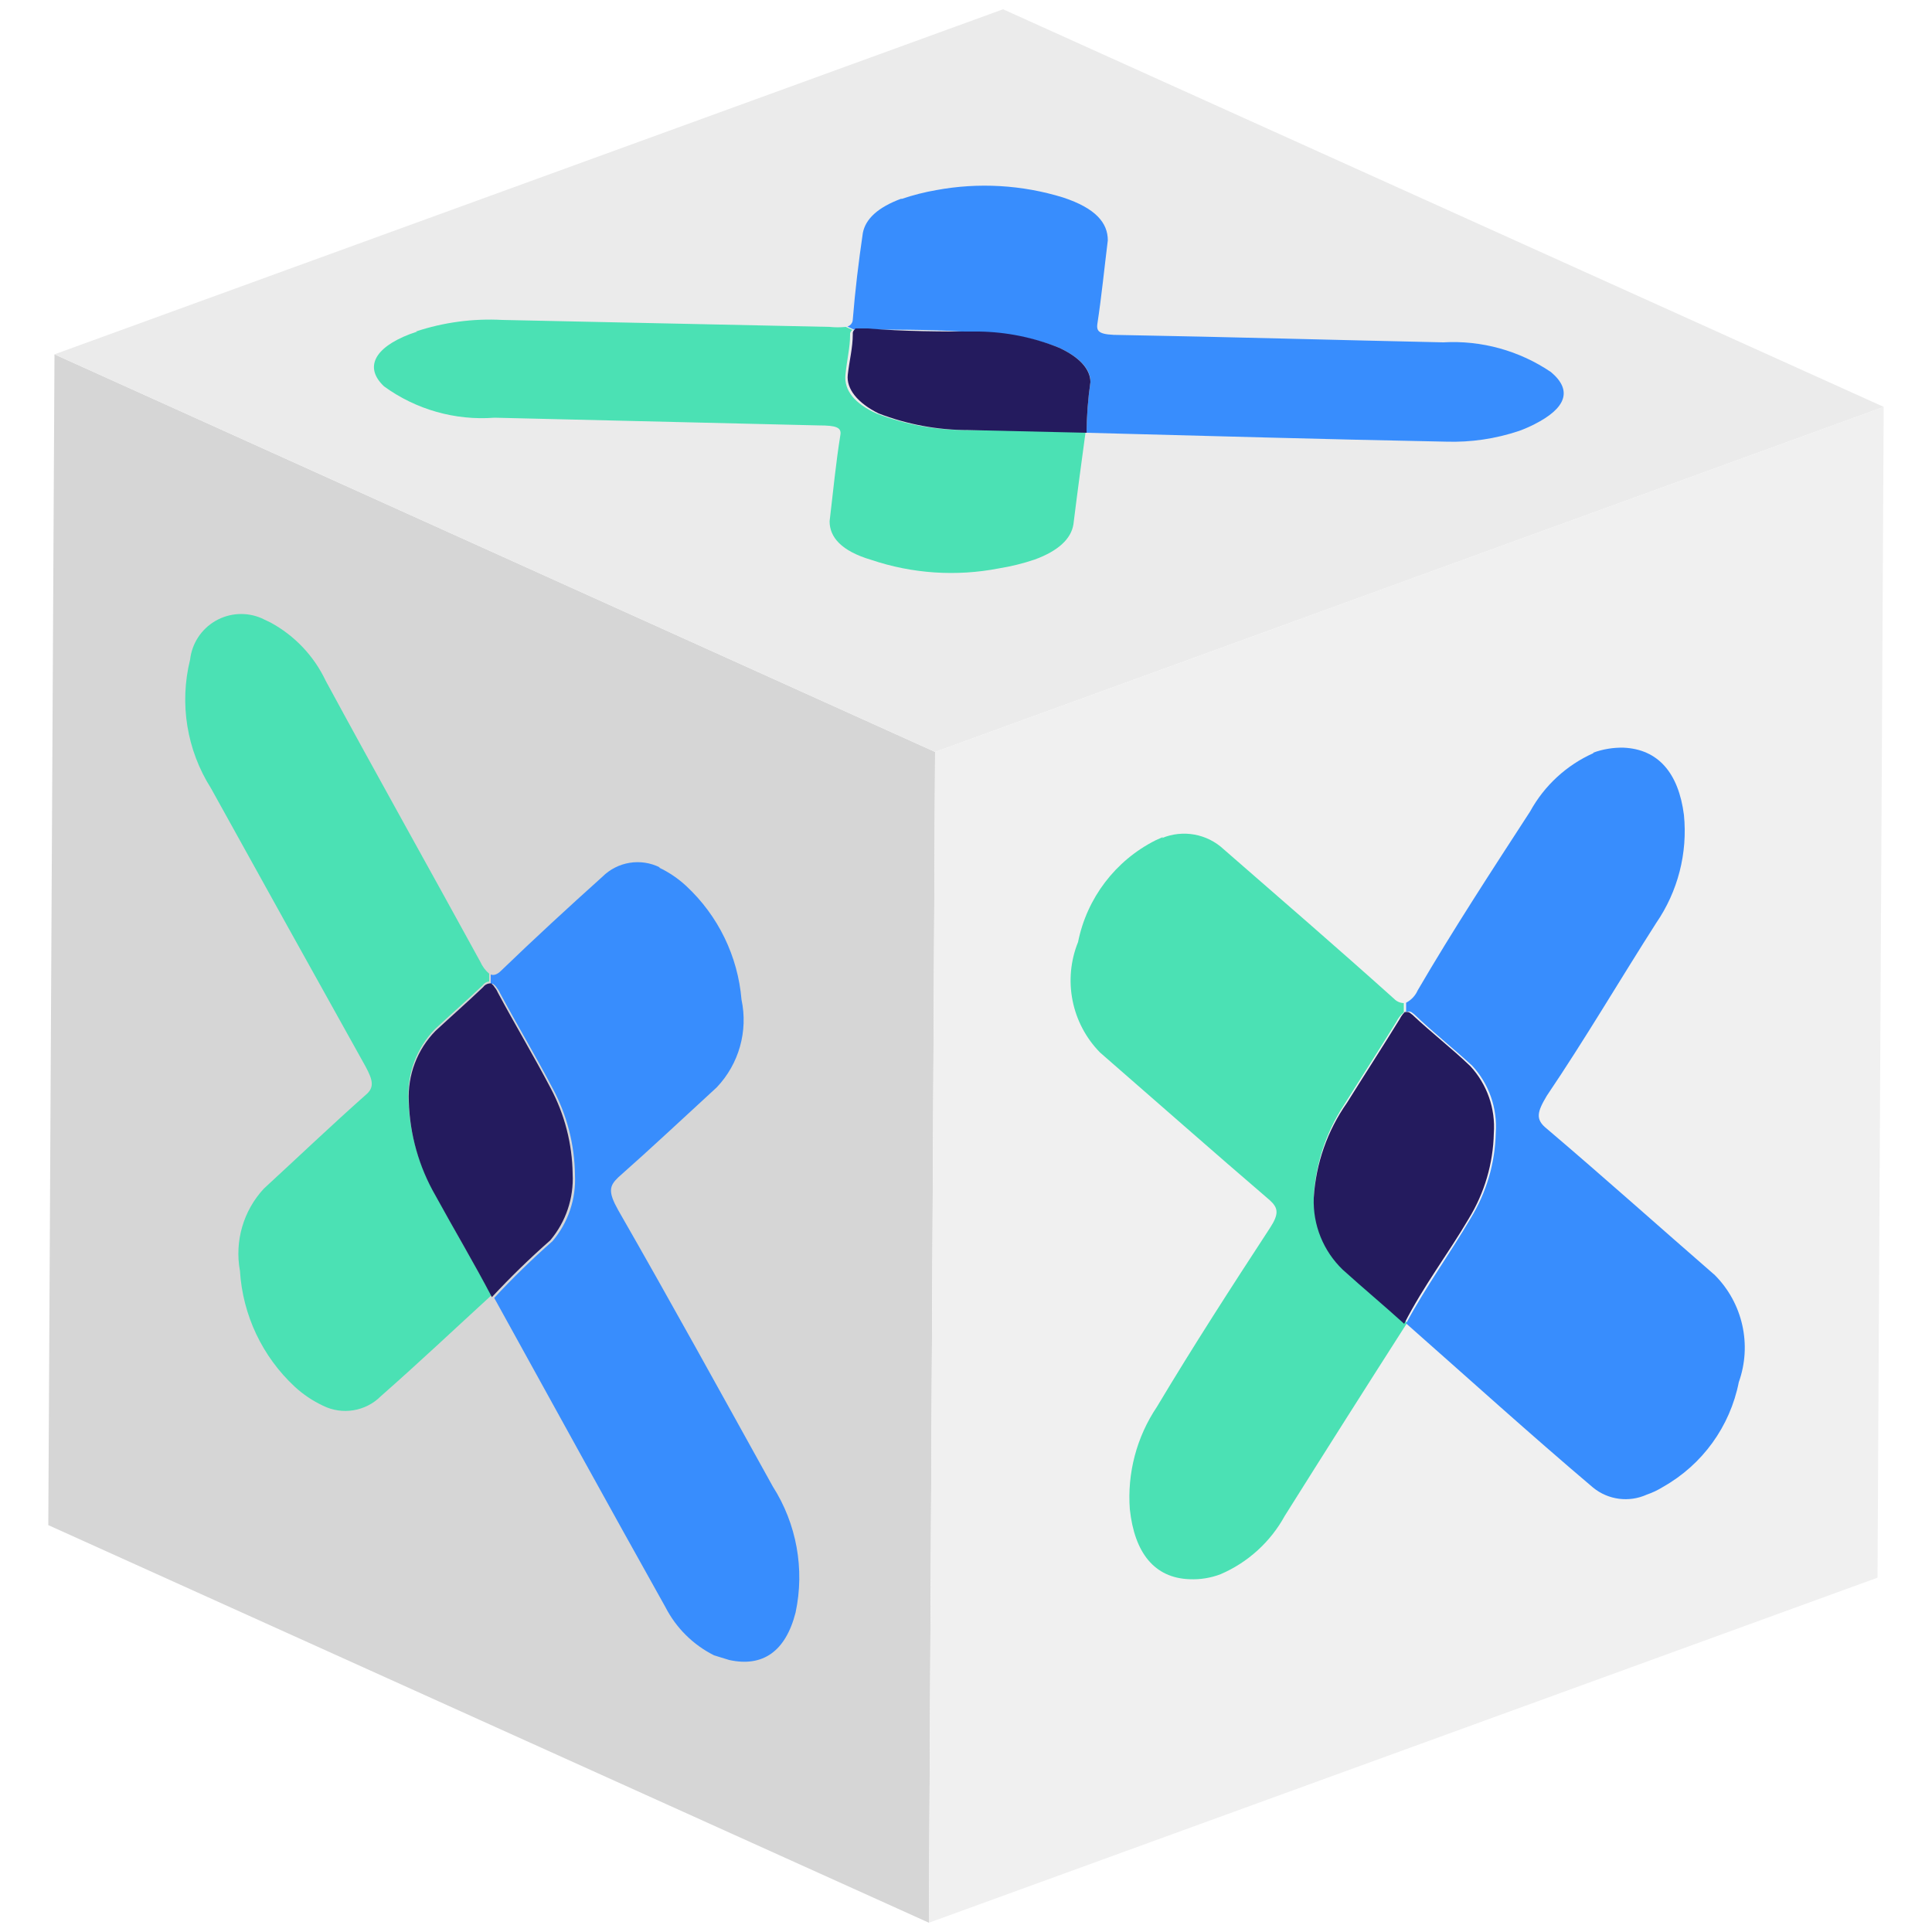
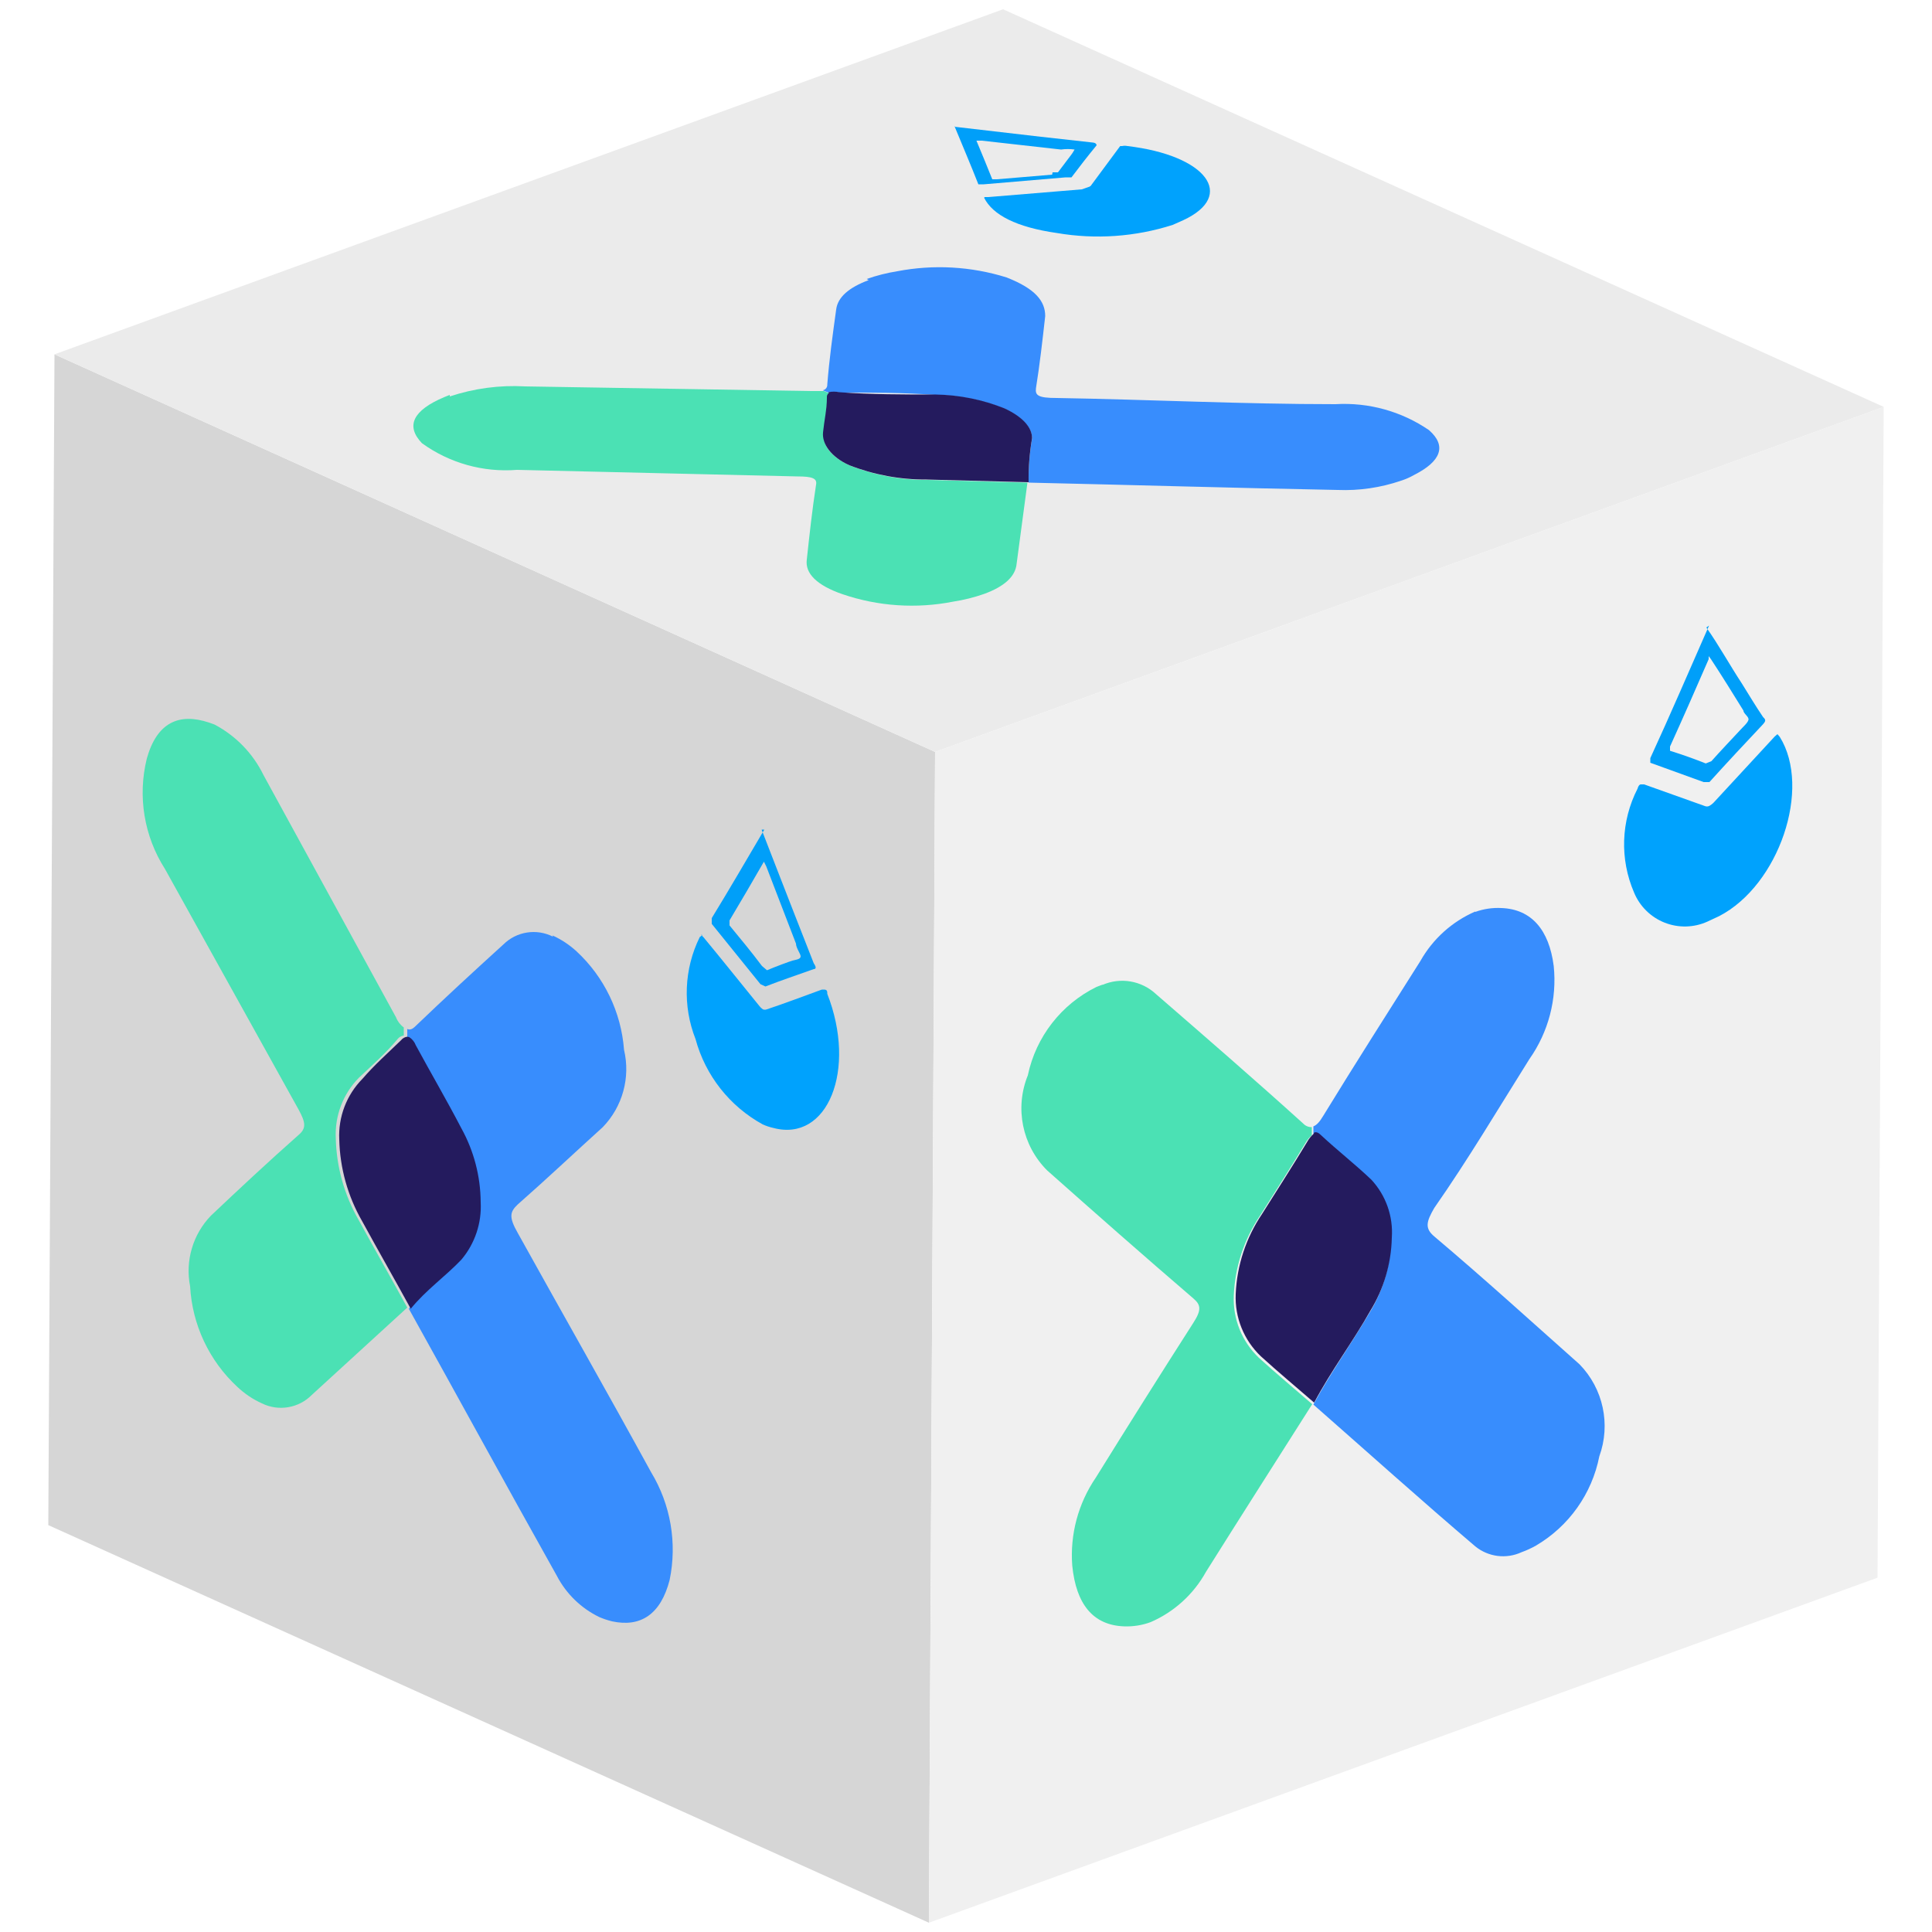
<svg xmlns="http://www.w3.org/2000/svg" id="Capa_1" data-name="Capa 1" width="50" height="50" viewBox="0 0 50 50">
  <defs>
    <clipPath id="clip-path">
      <polygon points="24.04 49.76 1.25 39.47 1.41 9.17 24.2 19.46 24.04 49.76" fill="none" />
    </clipPath>
    <clipPath id="clip-path-2">
      <polygon points="24.2 19.46 1.41 9.17 25.96 0.24 48.75 10.53 24.2 19.46" fill="none" />
    </clipPath>
    <clipPath id="clip-path-3">
      <polygon points="48.75 10.53 48.59 40.83 24.04 49.76 24.2 19.46 48.75 10.53" fill="none" />
    </clipPath>
  </defs>
  <g id="Figment_lido">
    <g style="isolation: isolate">
      <g>
        <polygon points="24.04 49.76 1.25 39.47 1.41 9.17 24.2 19.46 24.04 49.76" fill="#d6d6d6" />
        <g style="isolation: isolate">
          <g clip-path="url(#clip-path)">
            <g>
-               <path d="M7,16.11,6.77,16a1.33,1.33,0,0,0-1.85,1.07,4.29,4.29,0,0,0,.54,3.33c1.33,2.4,2.66,4.8,4,7.2.2.37.23.55,0,.74-.89.79-1.75,1.61-2.63,2.42a2.47,2.47,0,0,0-.62,2.13,4.47,4.47,0,0,0,1.42,3,2.91,2.91,0,0,0,.73.49,1.3,1.3,0,0,0,1.5-.25c1-.88,1.91-1.74,2.86-2.61-.48-.88-1-1.75-1.46-2.63a5.18,5.18,0,0,1-.69-2.44,2.43,2.43,0,0,1,.69-1.82c.41-.38.82-.74,1.23-1.13a.24.24,0,0,1,.17-.1V25.2a.89.89,0,0,1-.23-.31c-1.33-2.43-2.69-4.85-4-7.27A3.34,3.34,0,0,0,7,16.11" fill="#4be1b4" />
-               <path d="M17.08,22.45a1.29,1.29,0,0,0-1.49.24c-.88.79-1.76,1.6-2.62,2.43-.1.1-.19.13-.27.1l0,0v.24h.05a.28.28,0,0,1,.11.11.49.49,0,0,1,.08.13c.45.84.93,1.64,1.37,2.48a4.85,4.85,0,0,1,.57,2.22,2.47,2.47,0,0,1-.58,1.72,20.84,20.84,0,0,0-1.51,1.47c1.47,2.66,2.94,5.34,4.43,8a2.85,2.85,0,0,0,1.26,1.25l.39.12c.86.19,1.46-.21,1.72-1.23A4.37,4.37,0,0,0,20,38.47c-1.32-2.38-2.64-4.78-4-7.15-.27-.48-.23-.63,0-.85.86-.76,1.7-1.55,2.55-2.33a2.53,2.53,0,0,0,.64-2.27,4.53,4.53,0,0,0-1.43-2.94,2.78,2.78,0,0,0-.71-.48" fill="#388dfd" />
-               <path d="M12.72,25.45h-.05a.24.24,0,0,0-.17.1c-.41.39-.82.75-1.23,1.13a2.43,2.43,0,0,0-.69,1.82,5.18,5.18,0,0,0,.69,2.44c.48.88,1,1.75,1.46,2.63l0,0a20.84,20.84,0,0,1,1.51-1.47,2.47,2.47,0,0,0,.58-1.72,4.85,4.85,0,0,0-.57-2.22c-.44-.84-.92-1.64-1.37-2.48a.49.49,0,0,0-.08-.13.28.28,0,0,0-.11-.11" fill="#241b5e" />
+               <path d="M5.55,18.75l-.14-.05c-.78-.26-1.35,0-1.61.93a3.67,3.67,0,0,0,.47,2.86Q6,25.61,7.73,28.72c.18.33.2.48,0,.65-.77.68-1.52,1.38-2.27,2.09a2.06,2.06,0,0,0-.54,1.83,3.83,3.83,0,0,0,1.22,2.6,2.32,2.32,0,0,0,.64.43,1.12,1.12,0,0,0,1.29-.22l2.47-2.26c-.41-.75-.84-1.5-1.26-2.27a4.45,4.45,0,0,1-.59-2.11,2.09,2.09,0,0,1,.6-1.57c.35-.33.71-.65,1-1a.24.24,0,0,1,.16-.09v-.21a.58.58,0,0,1-.2-.26L6.82,20.06a2.93,2.93,0,0,0-1.27-1.31" fill="#4be1b4" />
+               <path d="M14.31,24.24a1.11,1.11,0,0,0-1.28.2c-.76.69-1.52,1.39-2.27,2.11-.09.09-.15.11-.22.08l0,0v.21h0a.43.43,0,0,1,.17.21c.39.72.8,1.42,1.18,2.15a4,4,0,0,1,.5,1.91,2.13,2.13,0,0,1-.5,1.49c-.42.44-.91.78-1.31,1.27,1.28,2.3,2.54,4.61,3.83,6.91a2.44,2.44,0,0,0,1.1,1.07,2.13,2.13,0,0,0,.33.11c.74.16,1.26-.18,1.49-1.07a3.87,3.87,0,0,0-.48-2.79C15.7,36,14.56,34,13.4,31.91c-.24-.42-.2-.55,0-.74.74-.65,1.47-1.34,2.2-2a2.16,2.16,0,0,0,.55-2,3.87,3.87,0,0,0-1.23-2.55,2.37,2.37,0,0,0-.62-.41" fill="#388dfd" />
+               <path d="M10.54,26.83h0a.24.24,0,0,0-.16.09c-.34.33-.7.65-1,1a2.09,2.09,0,0,0-.6,1.57,4.45,4.45,0,0,0,.59,2.11c.42.77.85,1.52,1.26,2.27l0,0c.4-.49.89-.83,1.31-1.27a2.13,2.13,0,0,0,.5-1.49,4,4,0,0,0-.5-1.91c-.38-.73-.79-1.43-1.18-2.15a.43.43,0,0,0-.17-.21" fill="#241b5e" />
+               <path d="M18.18,24.2s0,0-.07.05A3.26,3.26,0,0,0,18,26.89a3.59,3.59,0,0,0,1.74,2.21,1.43,1.43,0,0,0,.27.09c1.41.38,2.17-1.5,1.4-3.47,0-.06,0-.1-.07-.11h-.07c-.47.17-.94.35-1.42.51a.14.14,0,0,1-.11,0,.46.46,0,0,1-.1-.1c-.48-.59-.95-1.18-1.43-1.76l-.07-.07" fill="#00a2fd" />
+               <path d="M19.72,25c-.27-.36-.56-.71-.84-1.05l0-.13c.3-.5.59-1,.89-1.52l0,0,.06.12.77,2c0,.12.13.27.12.34s-.14.08-.21.1-.45.16-.66.25L19.72,25m.06-3.53c-.46.78-.9,1.54-1.36,2.29l0,.15,1.26,1.56.13.06c.41-.16.83-.3,1.25-.45.06,0,.07-.05,0-.15l-.51-1.3c-.28-.71-.55-1.42-.84-2.16" fill="#009ff9" />
            </g>
          </g>
        </g>
      </g>
      <g>
        <polygon points="24.2 19.46 1.41 9.17 25.96 0.24 48.75 10.53 24.2 19.46" fill="#ebebeb" />
        <g style="isolation: isolate">
          <g clip-path="url(#clip-path-2)">
            <g>
-               <path d="M10.8,8.58l-.2.07C9.69,9,9.42,9.51,9.94,10a4.31,4.31,0,0,0,2.86.81l8.4.2c.43,0,.58.05.55.24-.12.74-.19,1.49-.28,2.24,0,.41.3.77,1.08,1a6.47,6.47,0,0,0,3.3.22,5.74,5.74,0,0,0,.93-.23c.6-.22.94-.53,1-.91.1-.81.21-1.62.32-2.43L25,11.13a6.43,6.43,0,0,1-2.32-.43c-.55-.25-.84-.59-.8-1S22,9,22,8.67a.13.13,0,0,1,.06-.13l-.17-.08a2.05,2.05,0,0,1-.42,0L13,8.28a6.08,6.08,0,0,0-2.24.3" fill="#4be1b4" />
-               <path d="M23.33,5.14c-.6.22-.93.52-1,.89-.11.75-.2,1.49-.26,2.24a.19.19,0,0,1-.14.18h0l.17.08,0,0,.17,0h.15c1,0,1.93,0,2.89.08A5.77,5.77,0,0,1,27.41,9c.52.24.82.55.81.89a9.63,9.63,0,0,0-.1,1.31c3.09.08,6.2.17,9.3.23a5.4,5.4,0,0,0,1.9-.28,3.52,3.52,0,0,0,.39-.17c.81-.41,1-.87.43-1.35a4.51,4.51,0,0,0-2.79-.77c-2.78-.06-5.56-.14-8.34-.19-.56,0-.64-.08-.61-.29.11-.72.18-1.44.27-2.16,0-.45-.31-.83-1.16-1.11a6.89,6.89,0,0,0-3.28-.19,5.88,5.88,0,0,0-.9.23" fill="#388dfd" />
-               <path d="M22.13,8.52l0,0a.13.13,0,0,0-.06.13c0,.35-.09.69-.13,1.05s.25.73.8,1a6.43,6.43,0,0,0,2.32.43l3.06.07h0a9.63,9.63,0,0,1,.1-1.31c0-.34-.29-.65-.81-.89a5.77,5.77,0,0,0-2.07-.42c-1,0-1.92,0-2.89-.08H22.3l-.17,0" fill="#241b5e" />
+               <path d="M11.64,10.22l-.15.06c-.8.34-1,.74-.57,1.19a3.7,3.7,0,0,0,2.46.69l7.26.17c.38,0,.51.05.48.21-.1.65-.17,1.29-.24,1.94-.05.36.26.67.93.9a5.55,5.55,0,0,0,2.86.19,4.44,4.44,0,0,0,.8-.2c.52-.19.81-.45.84-.78.09-.7.19-1.4.28-2.1L24,12.42a5.41,5.41,0,0,1-2-.37c-.47-.21-.72-.51-.68-.85s.07-.6.1-.9a.13.13,0,0,1,.05-.12l-.15-.06-.35,0L13.59,10a5.24,5.24,0,0,0-1.95.26" fill="#4be1b4" />
+               <path d="M22.48,7.25c-.51.19-.8.44-.84.76-.09.65-.18,1.3-.23,1.94a.14.14,0,0,1-.12.15l0,0,.15.06h0a.69.69,0,0,1,.28,0c.83,0,1.66,0,2.49.06a5,5,0,0,1,1.79.36c.45.21.71.48.71.77a6.26,6.26,0,0,0-.09,1.14c2.68.06,5.36.14,8,.19a4.5,4.5,0,0,0,1.64-.24,1.75,1.75,0,0,0,.34-.15c.69-.35.85-.75.38-1.16a3.88,3.88,0,0,0-2.42-.67c-2.41,0-4.81-.12-7.21-.16-.49,0-.56-.07-.54-.25.1-.62.17-1.25.24-1.87,0-.39-.26-.71-1-1a5.81,5.81,0,0,0-2.83-.16,4.53,4.53,0,0,0-.79.2" fill="#388dfd" />
+               <path d="M21.45,10.17h0a.13.13,0,0,0-.05.12c0,.3-.07.6-.1.9s.21.64.68.85a5.41,5.41,0,0,0,2,.37l2.64.07h0a6.26,6.26,0,0,1,.09-1.14c0-.29-.26-.56-.71-.77a5,5,0,0,0-1.79-.36c-.83,0-1.66,0-2.49-.06a.69.69,0,0,0-.28,0" fill="#241b5e" />
+               <path d="M25.47,5.12s0,0,0,0c.22.44.83.76,1.88.91a6.33,6.33,0,0,0,3-.21l.27-.12c1.38-.64.6-1.68-1.44-1.92a.32.32,0,0,0-.14,0l-.05,0-.74,1a.12.12,0,0,1-.08.06L28,4.9l-2.42.2-.1,0" fill="#00a2fd" />
+               <path d="M27.23,4.52l-1.43.12-.12,0c-.13-.33-.27-.66-.41-1v0h.14l2.05.23a1.24,1.24,0,0,1,.35,0s-.05.09-.09.14l-.34.45-.14,0m-2.54-1.2c.21.51.42,1,.62,1.51l.14,0,2.12-.18.15,0c.21-.28.42-.55.65-.83,0,0,0-.06-.09-.07l-1.35-.15-2.24-.26" fill="#009ff9" />
            </g>
          </g>
        </g>
      </g>
      <g>
        <polygon points="48.75 10.53 48.59 40.83 24.04 49.76 24.2 19.46 48.75 10.53" fill="#f0f0f0" />
        <g style="isolation: isolate">
          <g clip-path="url(#clip-path-3)">
            <g>
-               <path d="M30.1,21.66l-.2.09a3.78,3.78,0,0,0-2,2.63,2.66,2.66,0,0,0,.57,2.86c1.46,1.27,2.92,2.56,4.39,3.82.22.2.25.35,0,.73-1,1.53-2,3.08-2.92,4.62a4.19,4.19,0,0,0-.7,2.65c.12,1.12.63,1.78,1.55,1.81a2,2,0,0,0,.8-.13,3.45,3.45,0,0,0,1.66-1.51q1.57-2.5,3.17-5c-.53-.48-1.07-.93-1.59-1.4A2.45,2.45,0,0,1,34,31a4.77,4.77,0,0,1,.78-2.4c.45-.72.91-1.43,1.36-2.16a.73.73,0,0,1,.19-.24v-.24a.36.36,0,0,1-.25-.11c-1.46-1.31-2.94-2.59-4.41-3.87a1.5,1.5,0,0,0-1.6-.29" fill="#4be1b4" />
-               <path d="M41.24,19.49A3.49,3.49,0,0,0,39.6,21c-1,1.54-2,3.07-2.91,4.63a.66.66,0,0,1-.3.32h0v.24l0,0a.2.2,0,0,1,.13,0l.08.06c.49.47,1,.87,1.5,1.33a2.32,2.32,0,0,1,.61,1.74,4.41,4.41,0,0,1-.65,2.21c-.54.92-1.16,1.77-1.67,2.72,1.61,1.42,3.21,2.87,4.84,4.25a1.33,1.33,0,0,0,1.39.18,2,2,0,0,0,.42-.2A4,4,0,0,0,45,35.77,2.66,2.66,0,0,0,44.38,33c-1.45-1.26-2.89-2.55-4.35-3.79-.3-.24-.25-.43,0-.85,1-1.48,1.89-3,2.83-4.47a4.2,4.2,0,0,0,.72-2.8c-.14-1.09-.67-1.7-1.56-1.74a2.15,2.15,0,0,0-.79.13" fill="#388dfd" />
-               <path d="M36.41,26.14l0,0a.73.73,0,0,0-.19.24c-.45.73-.91,1.44-1.36,2.16A4.77,4.77,0,0,0,34,31a2.45,2.45,0,0,0,.75,1.86c.52.47,1.06.92,1.59,1.4l0,0c.51-1,1.13-1.8,1.67-2.72a4.41,4.41,0,0,0,.65-2.21,2.32,2.32,0,0,0-.61-1.74c-.48-.46-1-.86-1.5-1.33l-.08-.06a.2.2,0,0,0-.13,0" fill="#241b5e" />
+               <path d="M28.54,25.48l-.16.06a3.31,3.31,0,0,0-1.78,2.29,2.27,2.27,0,0,0,.5,2.46c1.25,1.11,2.51,2.22,3.78,3.31.2.17.22.3,0,.64q-1.28,2-2.52,4a3.56,3.56,0,0,0-.61,2.28c.1,1,.54,1.54,1.34,1.57a1.79,1.79,0,0,0,.69-.11,3,3,0,0,0,1.43-1.3c.91-1.45,1.83-2.89,2.75-4.34-.46-.4-.93-.79-1.38-1.2a2.1,2.1,0,0,1-.65-1.61,4,4,0,0,1,.68-2.07c.39-.62.79-1.24,1.17-1.87a.8.8,0,0,1,.17-.21v-.21a.29.29,0,0,1-.22-.09c-1.26-1.14-2.53-2.24-3.81-3.35a1.28,1.28,0,0,0-1.39-.24" fill="#4be1b4" />
+               <path d="M38.18,23.59a3,3,0,0,0-1.42,1.28c-.84,1.33-1.69,2.66-2.51,4-.1.17-.18.25-.26.28h0v.21l0,0c.06,0,.11,0,.18.07.43.4.88.75,1.3,1.15a2,2,0,0,1,.53,1.5,3.77,3.77,0,0,1-.56,1.9c-.47.8-1,1.54-1.45,2.37,1.39,1.22,2.78,2.47,4.19,3.67a1.14,1.14,0,0,0,1.2.15,2.39,2.39,0,0,0,.37-.17,3.45,3.45,0,0,0,1.64-2.31,2.29,2.29,0,0,0-.51-2.38C39.63,34.2,38.4,33.08,37.12,32c-.25-.21-.21-.38,0-.74C38,30,38.77,28.7,39.58,27.41A3.55,3.55,0,0,0,40.21,25c-.12-.94-.58-1.47-1.35-1.5a1.73,1.73,0,0,0-.68.1" fill="#388dfd" />
+               <path d="M34,29.34l0,0a.8.8,0,0,0-.17.21c-.38.63-.78,1.25-1.17,1.87a4,4,0,0,0-.68,2.07,2.1,2.1,0,0,0,.65,1.61c.45.41.92.8,1.38,1.2h0c.44-.83,1-1.57,1.45-2.37a3.77,3.77,0,0,0,.56-1.9,2,2,0,0,0-.53-1.5c-.42-.4-.87-.75-1.3-1.15-.07-.07-.12-.09-.18-.07" fill="#241b5e" />
+               <path d="M42.46,20.3s-.05,0-.08.11a3.15,3.15,0,0,0-.09,2.69,1.42,1.42,0,0,0,1.9.75l.3-.14c1.55-.8,2.4-3.31,1.57-4.64C46,19,46,19,46,19l-.07.06-1.58,1.71a.47.47,0,0,1-.12.09.14.14,0,0,1-.11,0l-1.57-.56s-.06,0-.07,0" fill="#00a2fd" />
+               <path d="M44.15,19.76q-.45-.18-.93-.33l0-.11c.34-.75.67-1.5,1-2.26l0-.08.06.08c.29.44.56.88.84,1.33,0,.08.15.16.13.24s-.14.18-.22.27c-.25.27-.5.53-.74.8l-.15.06m.09-3.57c-.51,1.16-1,2.3-1.52,3.43l0,.12,1.38.5.15,0c.46-.51.92-1,1.39-1.5.06-.07.08-.11,0-.18-.19-.28-.37-.58-.55-.87-.31-.47-.6-1-.92-1.45" fill="#009ff9" />
            </g>
          </g>
        </g>
      </g>
    </g>
  </g>
</svg>
